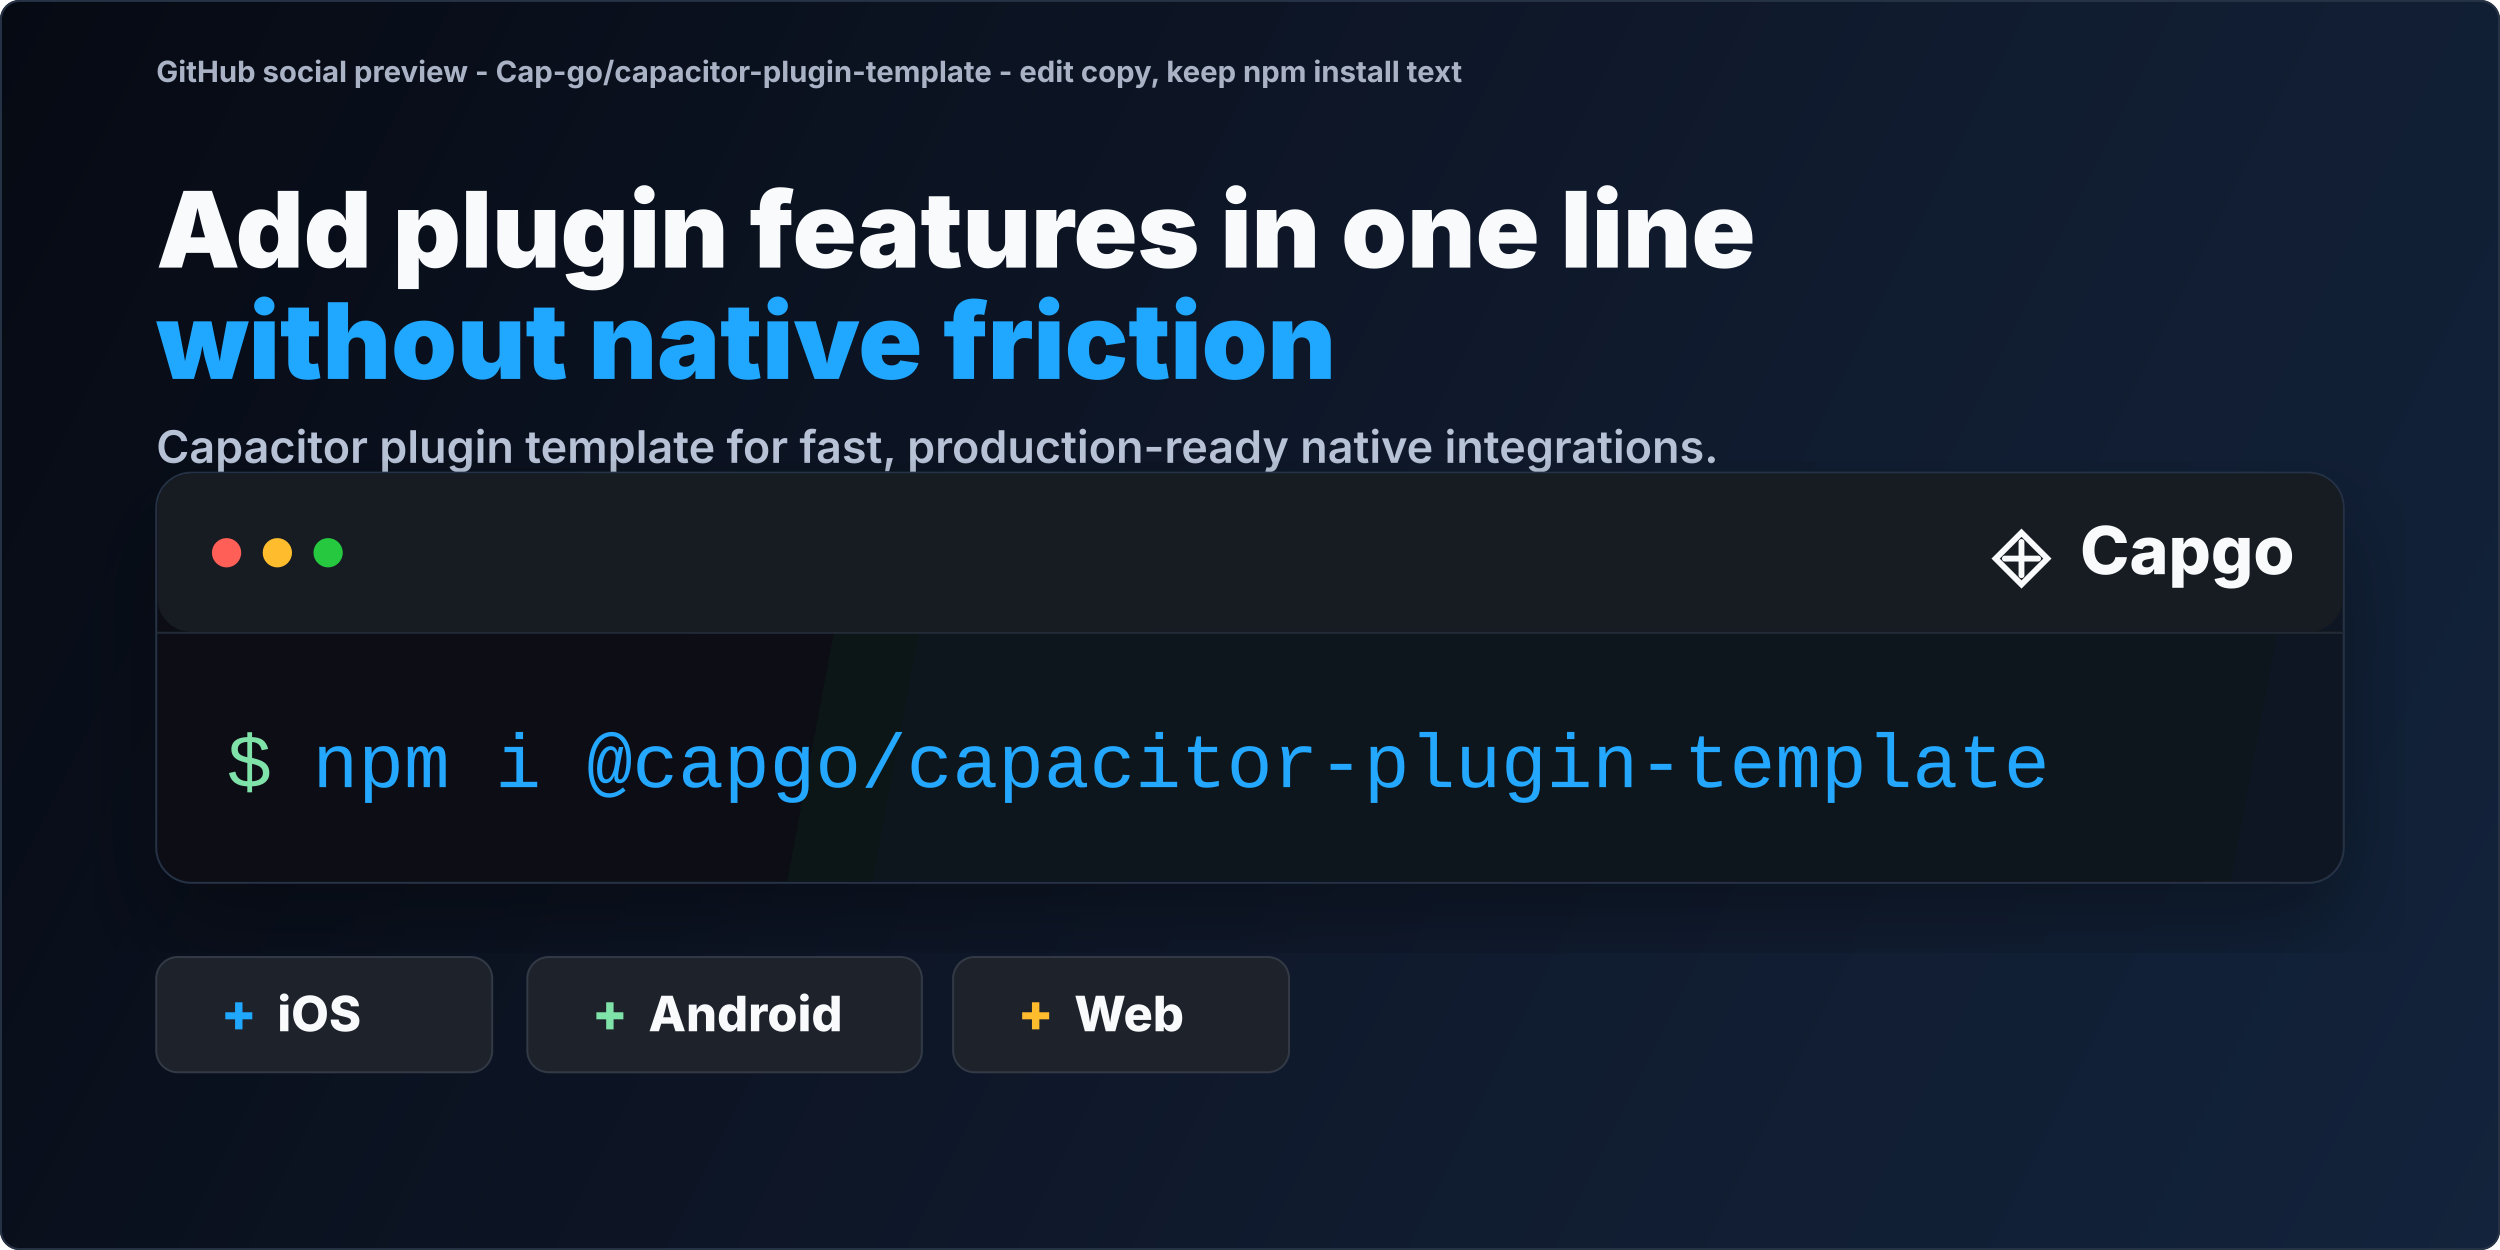
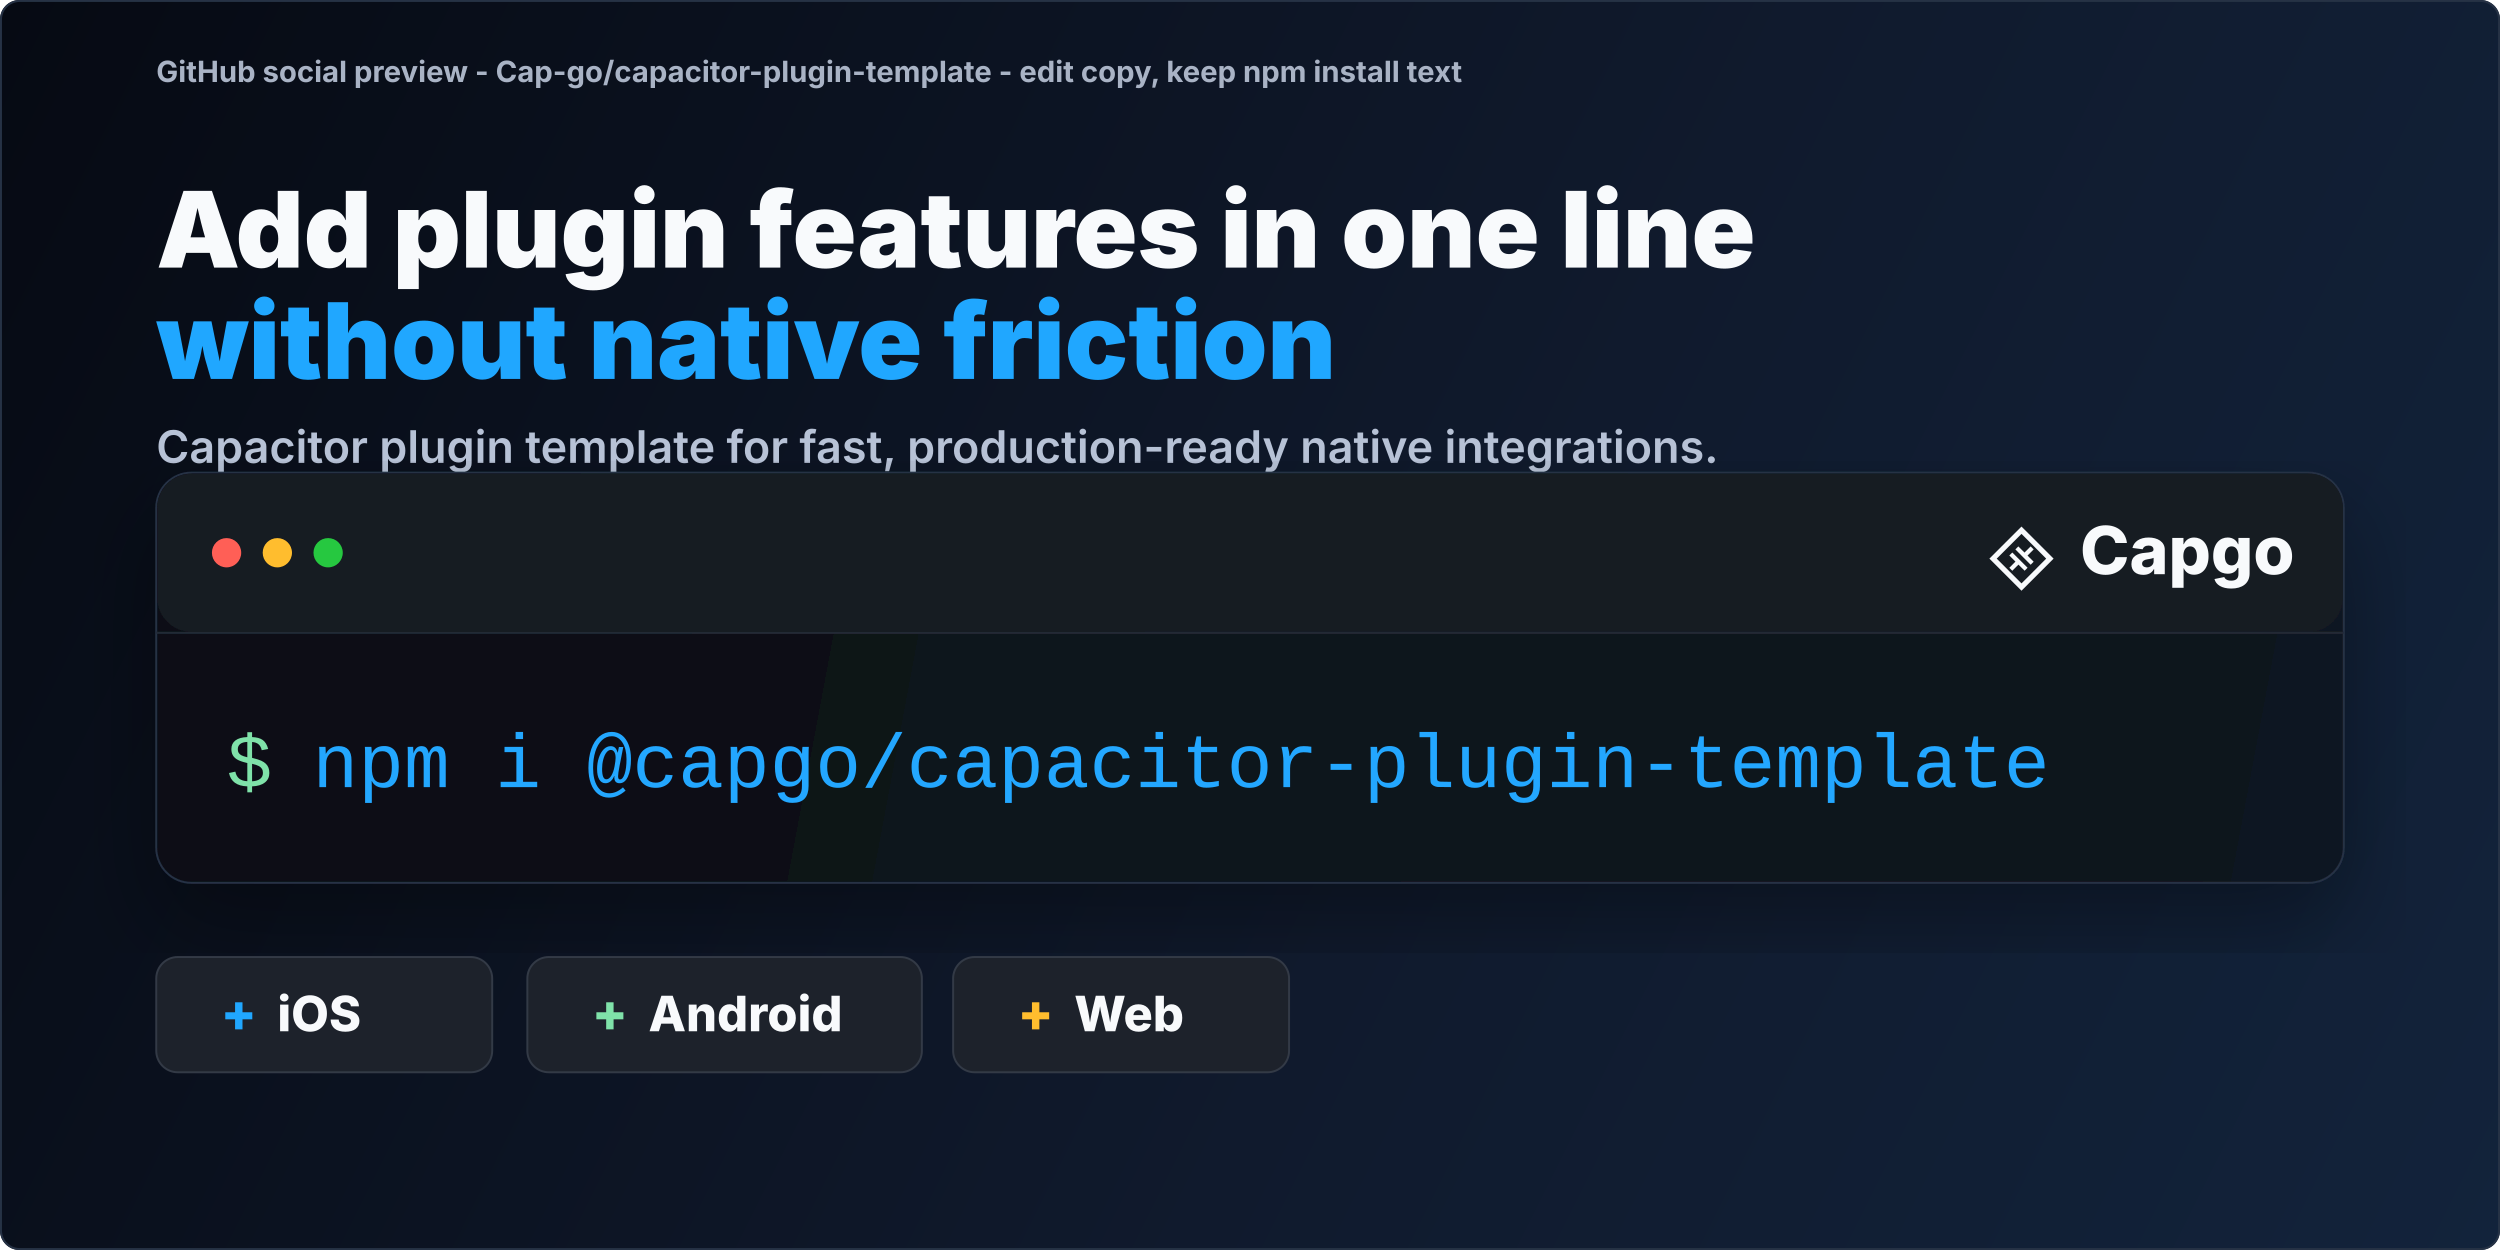
<svg xmlns="http://www.w3.org/2000/svg" width="1280" height="640" viewBox="0 0 1280 640" fill="none">
  <defs>
    <linearGradient id="background" x1="0" y1="0" x2="1280" y2="640" gradientUnits="userSpaceOnUse">
      <stop stop-color="#060A13" />
      <stop offset="0.58" stop-color="#101A2D" />
      <stop offset="1" stop-color="#12233B" />
    </linearGradient>
    <linearGradient id="panel" x1="80" y1="242" x2="1200" y2="452" gradientUnits="userSpaceOnUse">
      <stop stop-color="#0B0F16" />
      <stop offset="1" stop-color="#111720" />
    </linearGradient>
    <filter id="shadow" x="48" y="214" width="1184" height="274" color-interpolation-filters="sRGB" filterUnits="userSpaceOnUse">
      <feDropShadow dx="0" dy="22" stdDeviation="24" flood-color="#02050B" flood-opacity="0.35" />
    </filter>
    <clipPath id="metaClip">
      <rect x="80" y="24" width="1040" height="30" />
    </clipPath>
    <clipPath id="headlineClip">
      <rect x="80" y="78" width="1080" height="128" />
    </clipPath>
    <clipPath id="descriptionClip">
      <rect x="80" y="212" width="980" height="42" />
    </clipPath>
    <clipPath id="commandClip">
      <rect x="160" y="360" width="990" height="72" />
    </clipPath>
    <clipPath id="badgeOneClip">
      <rect x="62" y="16" width="120" height="34" />
    </clipPath>
    <clipPath id="badgeTwoClip">
      <rect x="62" y="16" width="150" height="34" />
    </clipPath>
    <clipPath id="badgeThreeClip">
      <rect x="62" y="16" width="120" height="34" />
    </clipPath>
  </defs>
  <rect width="1280" height="640" rx="10" fill="url(#background)" />
  <rect x="0.5" y="0.5" width="1279" height="639" rx="9.5" stroke="#263245" />
  <text x="80" y="42" clip-path="url(#metaClip)" fill="#A9B3C5" font-family="Inter, ui-sans-serif, system-ui, -apple-system, BlinkMacSystemFont, Segoe UI, sans-serif" font-size="15" font-weight="700" letter-spacing="0">
    GitHub social preview - Cap-go/capacitor-plugin-template - edit copy, keep npm install text
  </text>
  <g clip-path="url(#headlineClip)">
    <text x="80" y="137" fill="#F8FAFC" font-family="Inter, ui-sans-serif, system-ui, -apple-system, BlinkMacSystemFont, Segoe UI, sans-serif" font-size="54" font-weight="850" letter-spacing="0">
      Add plugin features in one line
    </text>
    <text x="80" y="194" fill="#20A7FF" font-family="Inter, ui-sans-serif, system-ui, -apple-system, BlinkMacSystemFont, Segoe UI, sans-serif" font-size="54" font-weight="850" letter-spacing="0">
      without native friction
    </text>
  </g>
  <text x="80" y="237" clip-path="url(#descriptionClip)" fill="#B7C2D6" font-family="Inter, ui-sans-serif, system-ui, -apple-system, BlinkMacSystemFont, Segoe UI, sans-serif" font-size="23" font-weight="600" letter-spacing="0">
    Capacitor plugin template for fast, production-ready native integrations.
  </text>
  <g filter="url(#shadow)">
    <rect x="80" y="242" width="1120" height="210" rx="18" fill="url(#panel)" stroke="#253044" />
    <rect x="80.5" y="242.5" width="1119" height="81" rx="17.5" fill="#151A21" />
    <path d="M80 324H1200" stroke="#242B36" />
    <circle cx="116" cy="283" r="7.5" fill="#FF5F57" />
    <circle cx="142" cy="283" r="7.5" fill="#FFBD2E" />
    <circle cx="168" cy="283" r="7.5" fill="#28C840" />
  </g>
  <g transform="translate(1018 269)">
-     <path d="M17 3.75L30.25 17L17 30.25L3.75 17L17 3.75Z" stroke="#F8FAFC" stroke-width="3" />
-     <path d="M17 8.5V25.5M8.5 17H25.5" stroke="#F8FAFC" stroke-width="3" stroke-linecap="round" />
+     <g transform="scale(0.03320312)">
+       <path fill="#F8FAFC" d="M264.2 265.3 17 512.5 264.5 760 512 1007.5 759.5 760 1007 512.5 759.8 265.3C623.8 129.3 512.3 18 512 18c-.3 0-111.8 111.3-247.8 247.3zm438.5 55.9C807.4 425.9 893 511.9 893 512.5c0 .5-85.7 86.7-190.5 191.5L512 894.5l-191-191-191-191 190.7-190.7c105-105 191-190.8 191.3-190.8.3 0 86.1 85.6 190.7 190.2z" />
+       <path fill="#F8FAFC" d="M440.8 347c-12.6 12.6-22.8 23.3-22.8 23.7 0 .5 53 53.7 117.8 118.4l117.7 117.7 23.2-23.3 23.1-23.2-47.4-47.4-47.4-47.4 47.5-47.5 47.5-47.5-23.3-23.3-23.2-23.2-47.5 47.5-47.5 47.5-47.5-47.4-47.5-47.5-22.7 22.9zM347 441.2 324.5 464l47.3 47.3 47.2 47.2-47.4 47.7-47.3 47.6 23 23 23 23 47.5-47.5 47.5-47.5 47.3 47.3c26 26 47.5 47.1 47.8 46.9 6.6-6.3 45.6-45.5 45.6-45.9 0-1.2-234.5-235.1-235.5-234.9-.6 0-11.1 10.4-23.5 23z" />
+     </g>
    <text x="47" y="25" fill="#F8FAFC" font-family="Inter, ui-sans-serif, system-ui, -apple-system, BlinkMacSystemFont, Segoe UI, sans-serif" font-size="34" font-weight="760" letter-spacing="0">
      Capgo
    </text>
  </g>
  <text x="116" y="403" fill="#7FE2A9" font-family="SFMono-Regular, Fira Code, Consolas, Liberation Mono, monospace" font-size="39" letter-spacing="0">
    $
  </text>
  <text x="160" y="403" clip-path="url(#commandClip)" fill="#23A7FF" font-family="SFMono-Regular, Fira Code, Consolas, Liberation Mono, monospace" font-size="39" letter-spacing="0">
    npm i @capgo/capacitor-plugin-template
  </text>
  <g transform="translate(80 490)">
    <rect width="172" height="59" rx="11" fill="#1D222B" stroke="#333A46" />
    <text x="33" y="38" fill="#20A7FF" font-family="Inter, ui-sans-serif, system-ui, sans-serif" font-size="27" font-weight="760">+</text>
    <text x="62" y="38" clip-path="url(#badgeOneClip)" fill="#F8FAFC" font-family="Inter, ui-sans-serif, system-ui, sans-serif" font-size="25" font-weight="760" letter-spacing="0">
      iOS
    </text>
  </g>
  <g transform="translate(270 490)">
    <rect width="202" height="59" rx="11" fill="#1D222B" stroke="#333A46" />
    <text x="33" y="38" fill="#7FE2A9" font-family="Inter, ui-sans-serif, system-ui, sans-serif" font-size="27" font-weight="760">+</text>
    <text x="62" y="38" clip-path="url(#badgeTwoClip)" fill="#F8FAFC" font-family="Inter, ui-sans-serif, system-ui, sans-serif" font-size="25" font-weight="760" letter-spacing="0">
      Android
    </text>
  </g>
  <g transform="translate(488 490)">
    <rect width="172" height="59" rx="11" fill="#1D222B" stroke="#333A46" />
    <text x="33" y="38" fill="#FFBD2E" font-family="Inter, ui-sans-serif, system-ui, sans-serif" font-size="27" font-weight="760">+</text>
    <text x="62" y="38" clip-path="url(#badgeThreeClip)" fill="#F8FAFC" font-family="Inter, ui-sans-serif, system-ui, sans-serif" font-size="25" font-weight="760" letter-spacing="0">
      Web
    </text>
  </g>
</svg>
